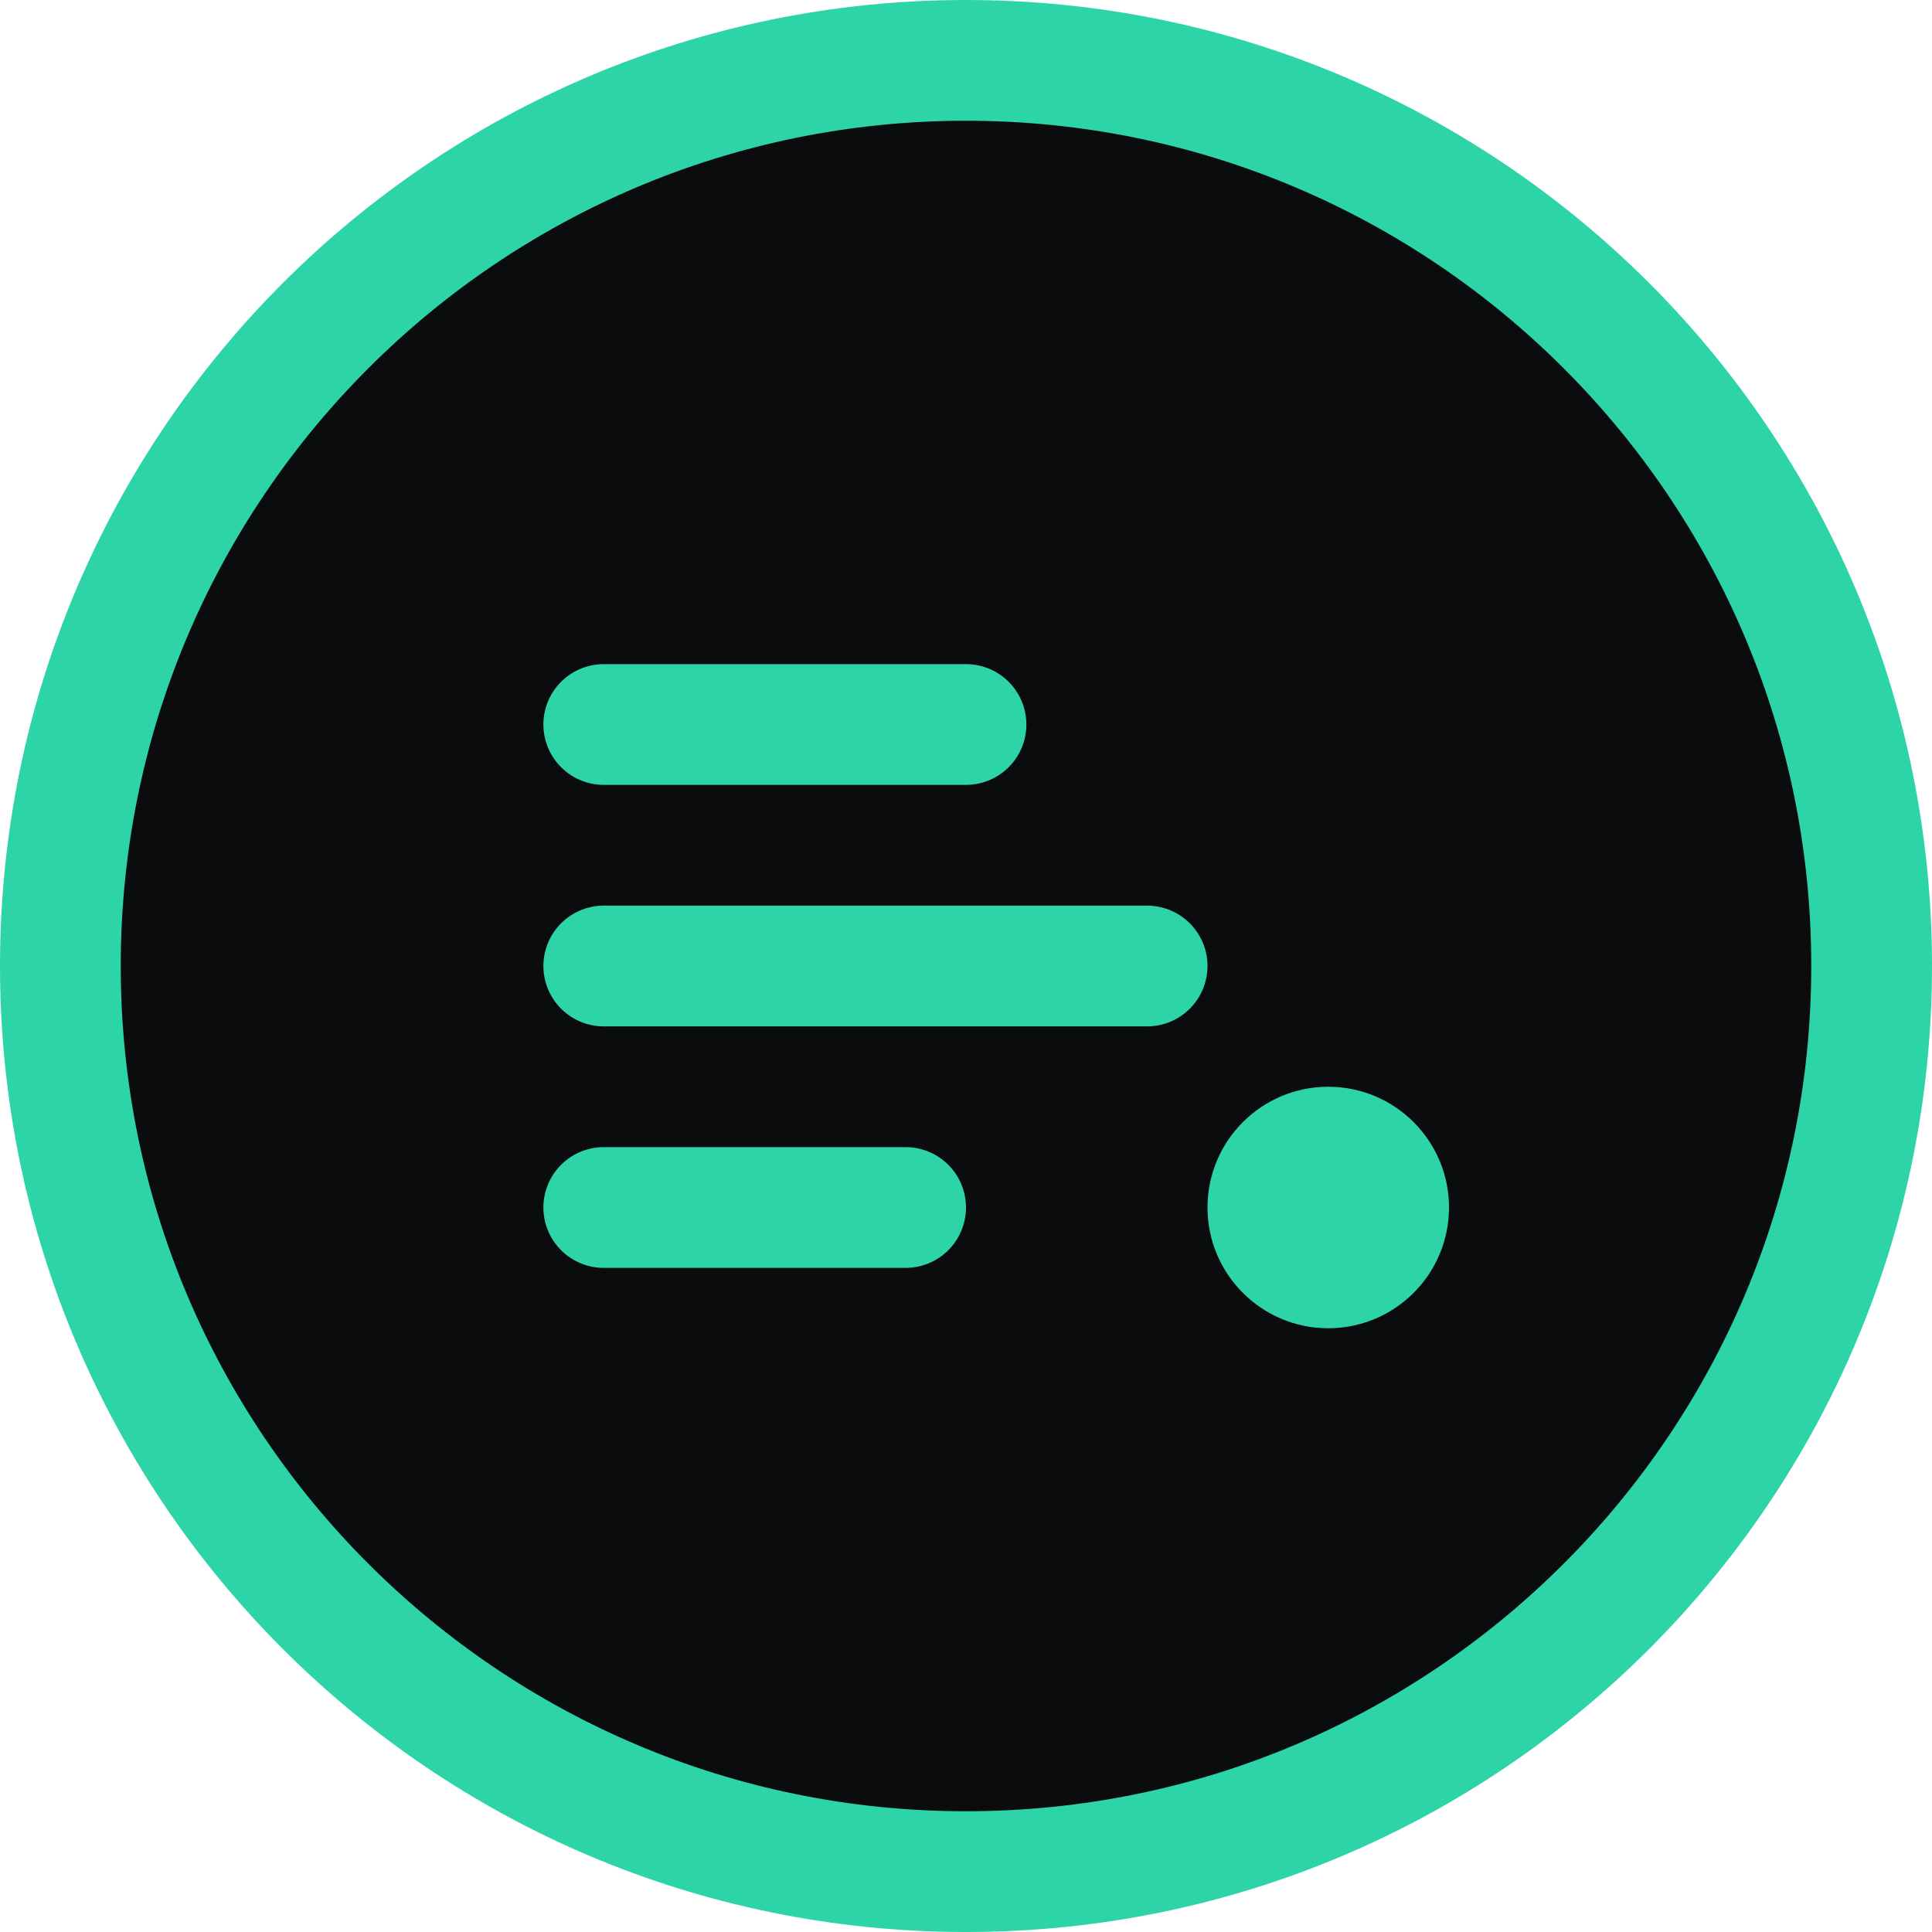
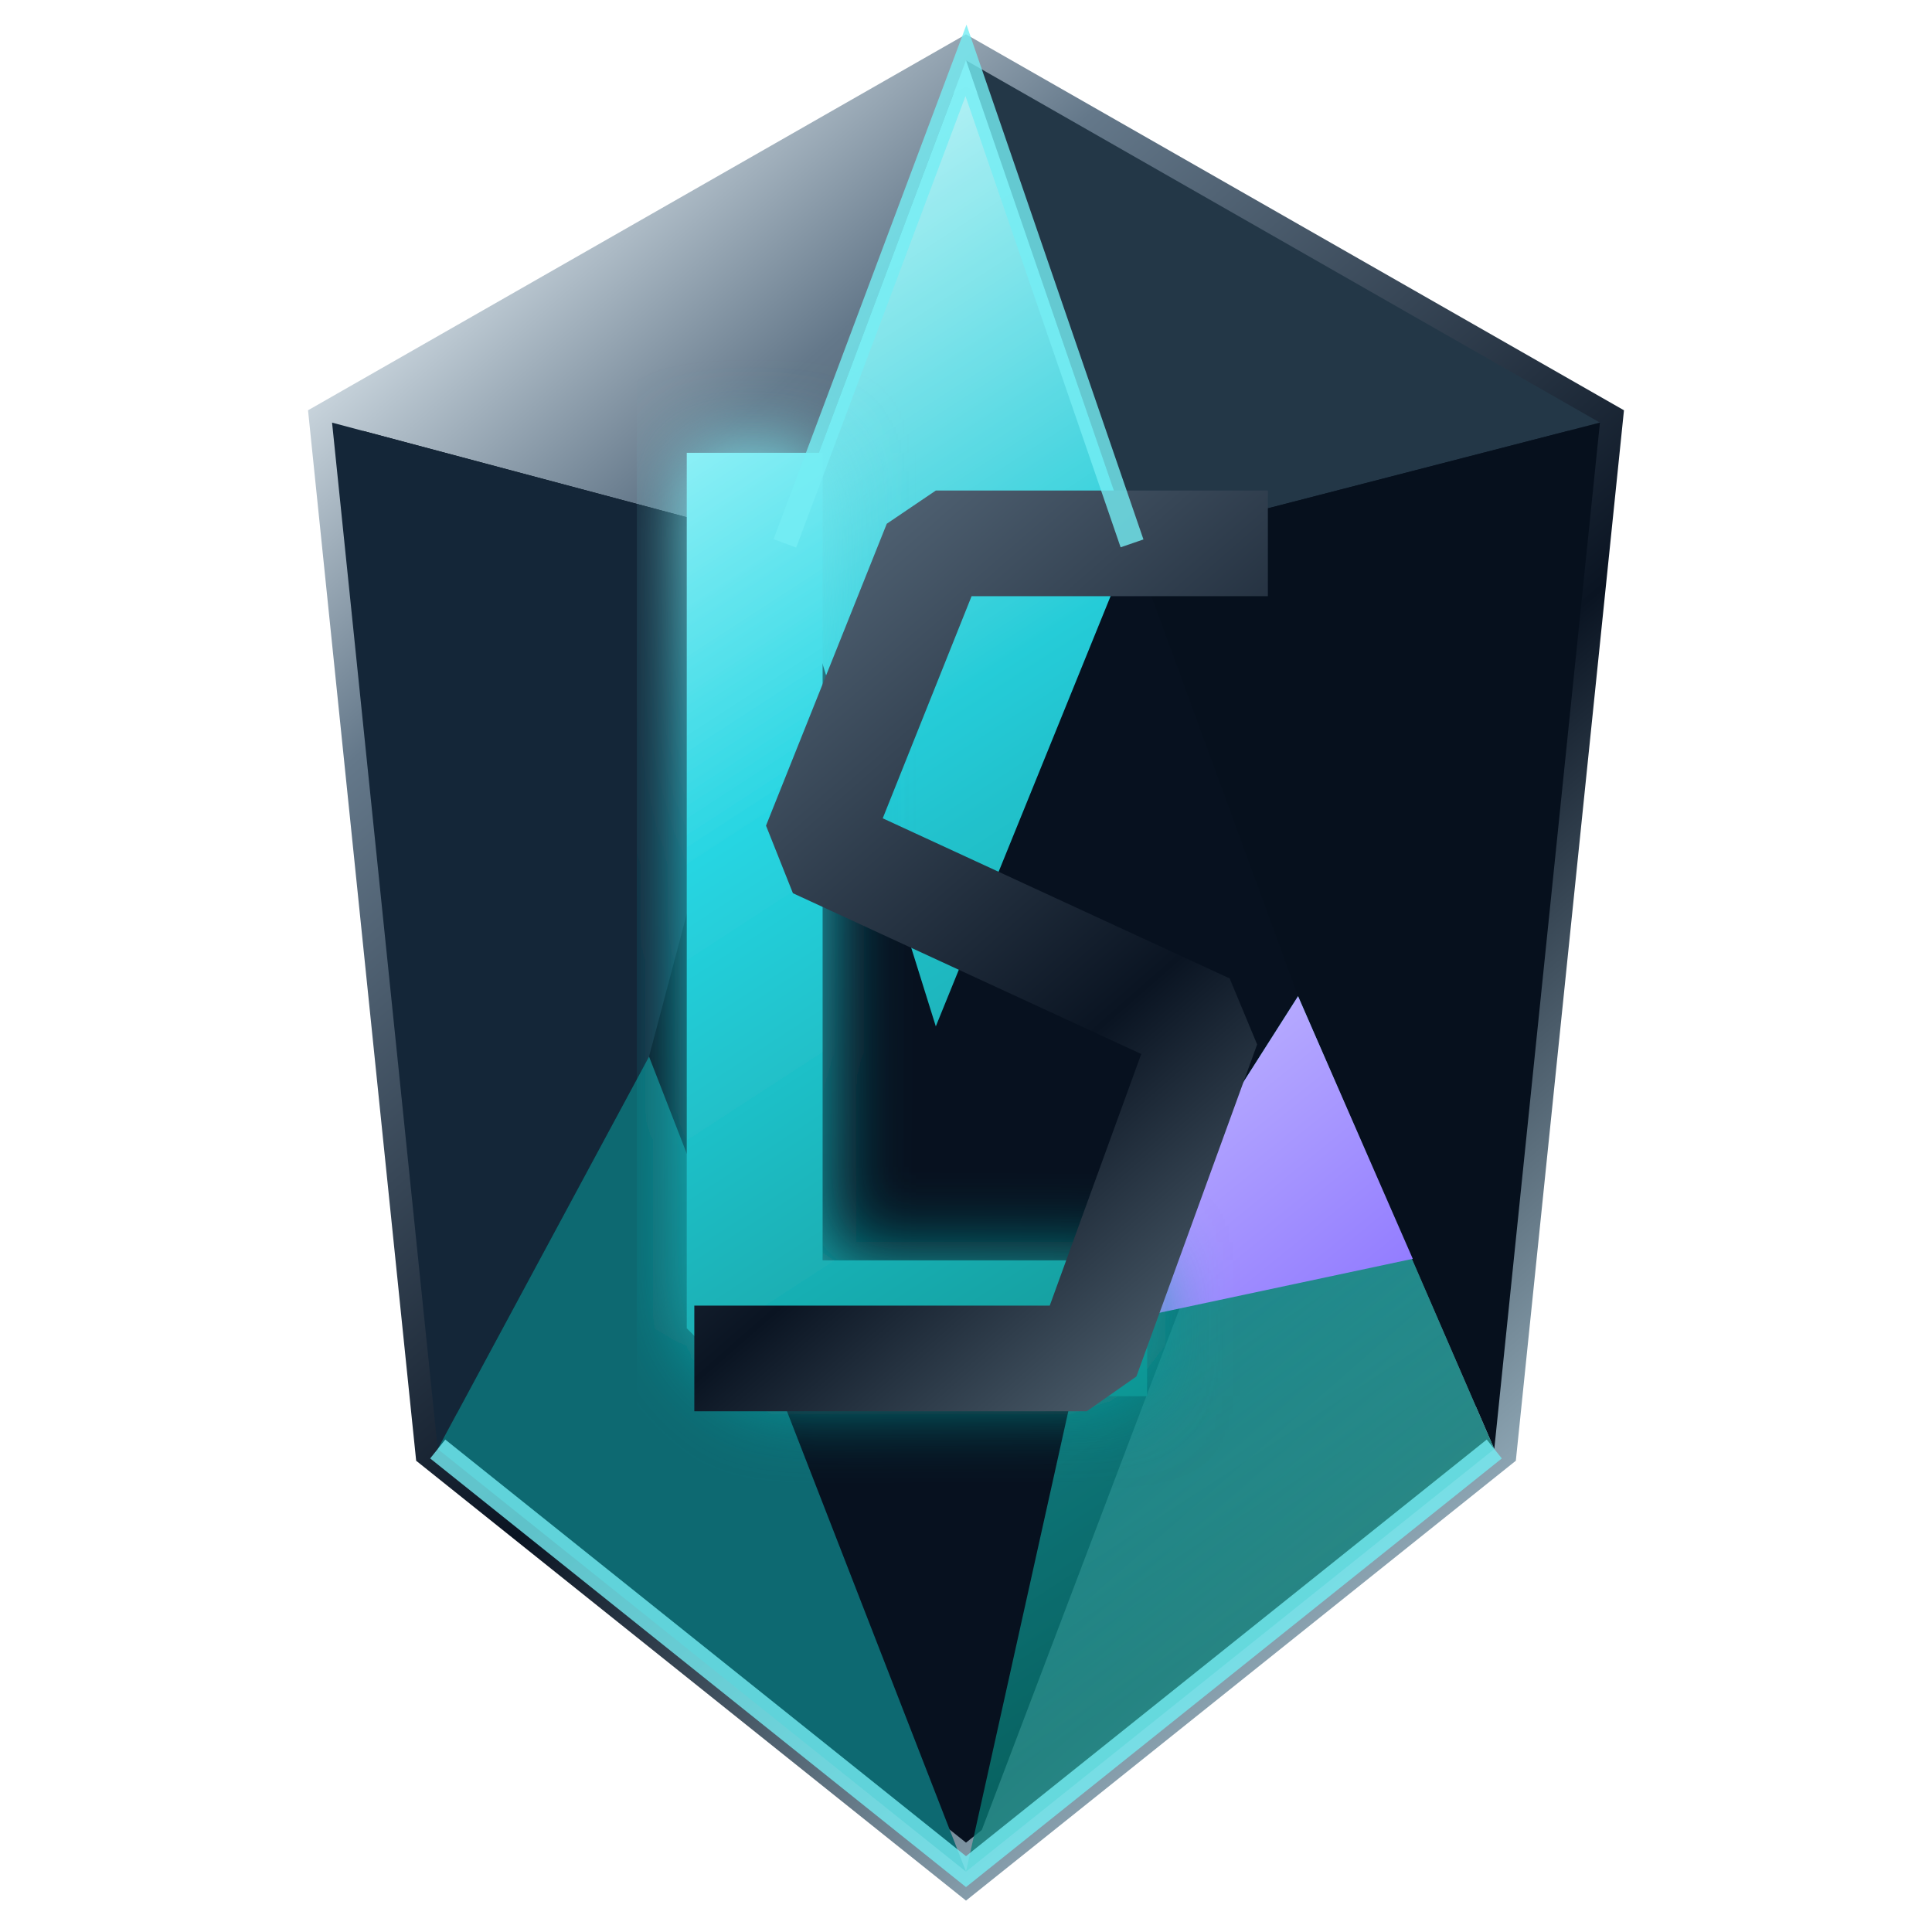
- <svg xmlns="http://www.w3.org/2000/svg" viewBox="0 0 32 32">
-   <circle cx="16" cy="16" r="15" fill="#0a0c0e" stroke="#2dd4a7" stroke-width="2" />
-   <path d="M10 12h6M10 16h9M10 20h5" stroke="#2dd4a7" stroke-width="2" stroke-linecap="round" />
-   <circle cx="22" cy="20" r="2" fill="#2dd4a7" />
+ <svg xmlns="http://www.w3.org/2000/svg" viewBox="0 0 64 64" role="img" aria-label="LyraShield AI">
+   <defs>
+     <linearGradient id="steel" x1="10" y1="8" x2="52" y2="56" gradientUnits="userSpaceOnUse">
+       <stop stop-color="#F3FBFF" />
+       <stop offset=".22" stop-color="#64788A" />
+       <stop offset=".58" stop-color="#0A1422" />
+       <stop offset="1" stop-color="#B9D6E4" />
+     </linearGradient>
+     <linearGradient id="cyan" x1="18" y1="12" x2="44" y2="52" gradientUnits="userSpaceOnUse">
+       <stop stop-color="#B8FBFF" />
+       <stop offset=".35" stop-color="#27D5E2" />
+       <stop offset="1" stop-color="#087F78" />
+     </linearGradient>
+     <linearGradient id="violet" x1="35" y1="38" x2="48" y2="54" gradientUnits="userSpaceOnUse">
+       <stop stop-color="#B9AEFF" />
+       <stop offset="1" stop-color="#6D4CFF" />
+     </linearGradient>
+     <filter id="glow" x="-30%" y="-30%" width="160%" height="160%">
+       <feGaussianBlur stdDeviation="1.3" result="blur" />
+       <feMerge>
+         <feMergeNode in="blur" />
+         <feMergeNode in="SourceGraphic" />
+       </feMerge>
+     </filter>
+   </defs>
+   <path d="M32 2 53 14l-3.5 34L32 62 14.5 48 11 14 32 2Z" fill="#07111F" stroke="url(#steel)" stroke-width="1.5" />
+   <path d="M32 2 11 14l15 4 6-16Z" fill="url(#steel)" />
+   <path d="m32 2 21 12-15.5 4L32 2Z" fill="#233747" />
+   <path d="m11 14 15 4-4.5 17-7 13L11 14Z" fill="#142638" />
+   <path d="m53 14-15.5 4 5.5 15 6.5 15L53 14Z" fill="#06101D" />
+   <path d="m14.5 48 7-13L32 62 14.5 48Z" fill="#0D6971" />
+   <path d="m49.5 48-6.5-15L32 62l17.5-14Z" fill="url(#steel)" />
+   <path d="m26 18 6-16 5.5 16L31 34 26 18Z" fill="url(#cyan)" opacity=".95" />
+   <path d="m43 33 6.5 15L32 62l4-18 7-11Z" fill="url(#cyan)" opacity=".75" />
+   <path d="m36 44 7-11 3.8 8.7-10.8 2.3Z" fill="url(#violet)" />
+   <path d="M25 15v29h13" fill="none" stroke="url(#cyan)" stroke-width="4.5" stroke-linejoin="bevel" filter="url(#glow)" />
+   <path d="M42 18H31l-4 10 13 6-4 11H23" fill="none" stroke="url(#steel)" stroke-width="3.5" stroke-linejoin="bevel" />
+   <path d="m26 18 6-16 5.5 16M14.5 48 32 62l17.5-14" fill="none" stroke="#74EDF4" stroke-width=".8" opacity=".8" />
</svg>
